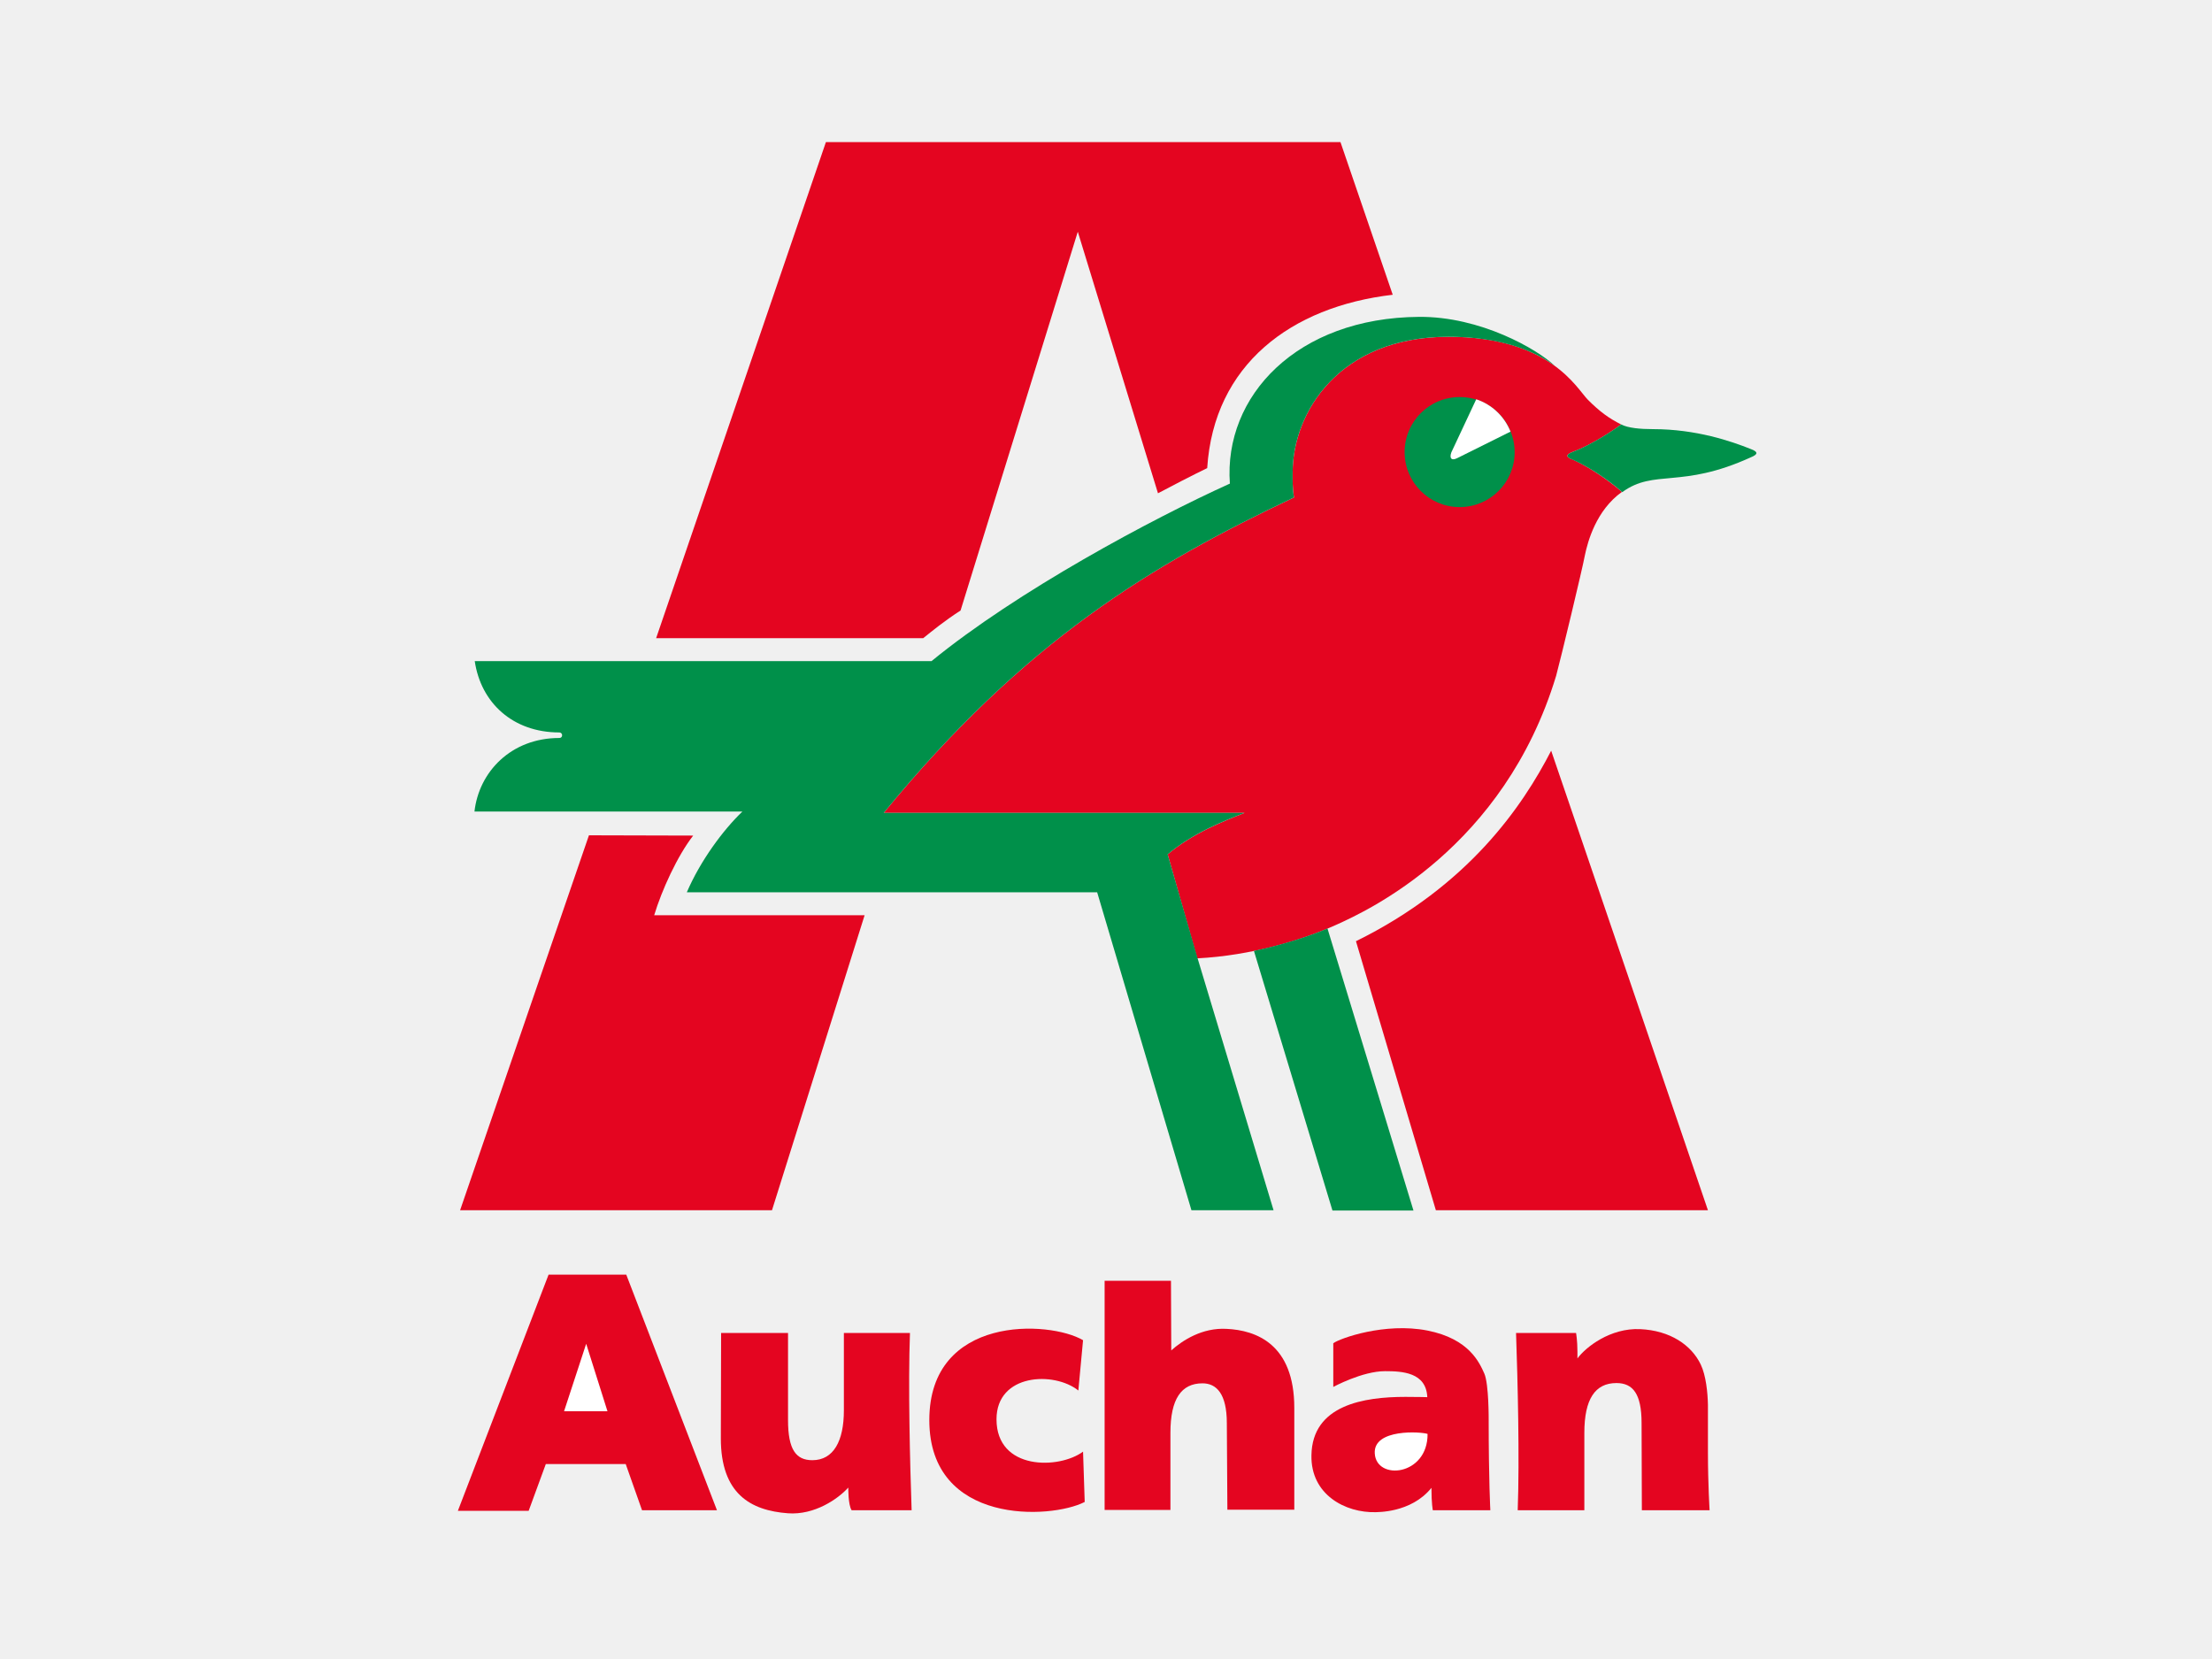
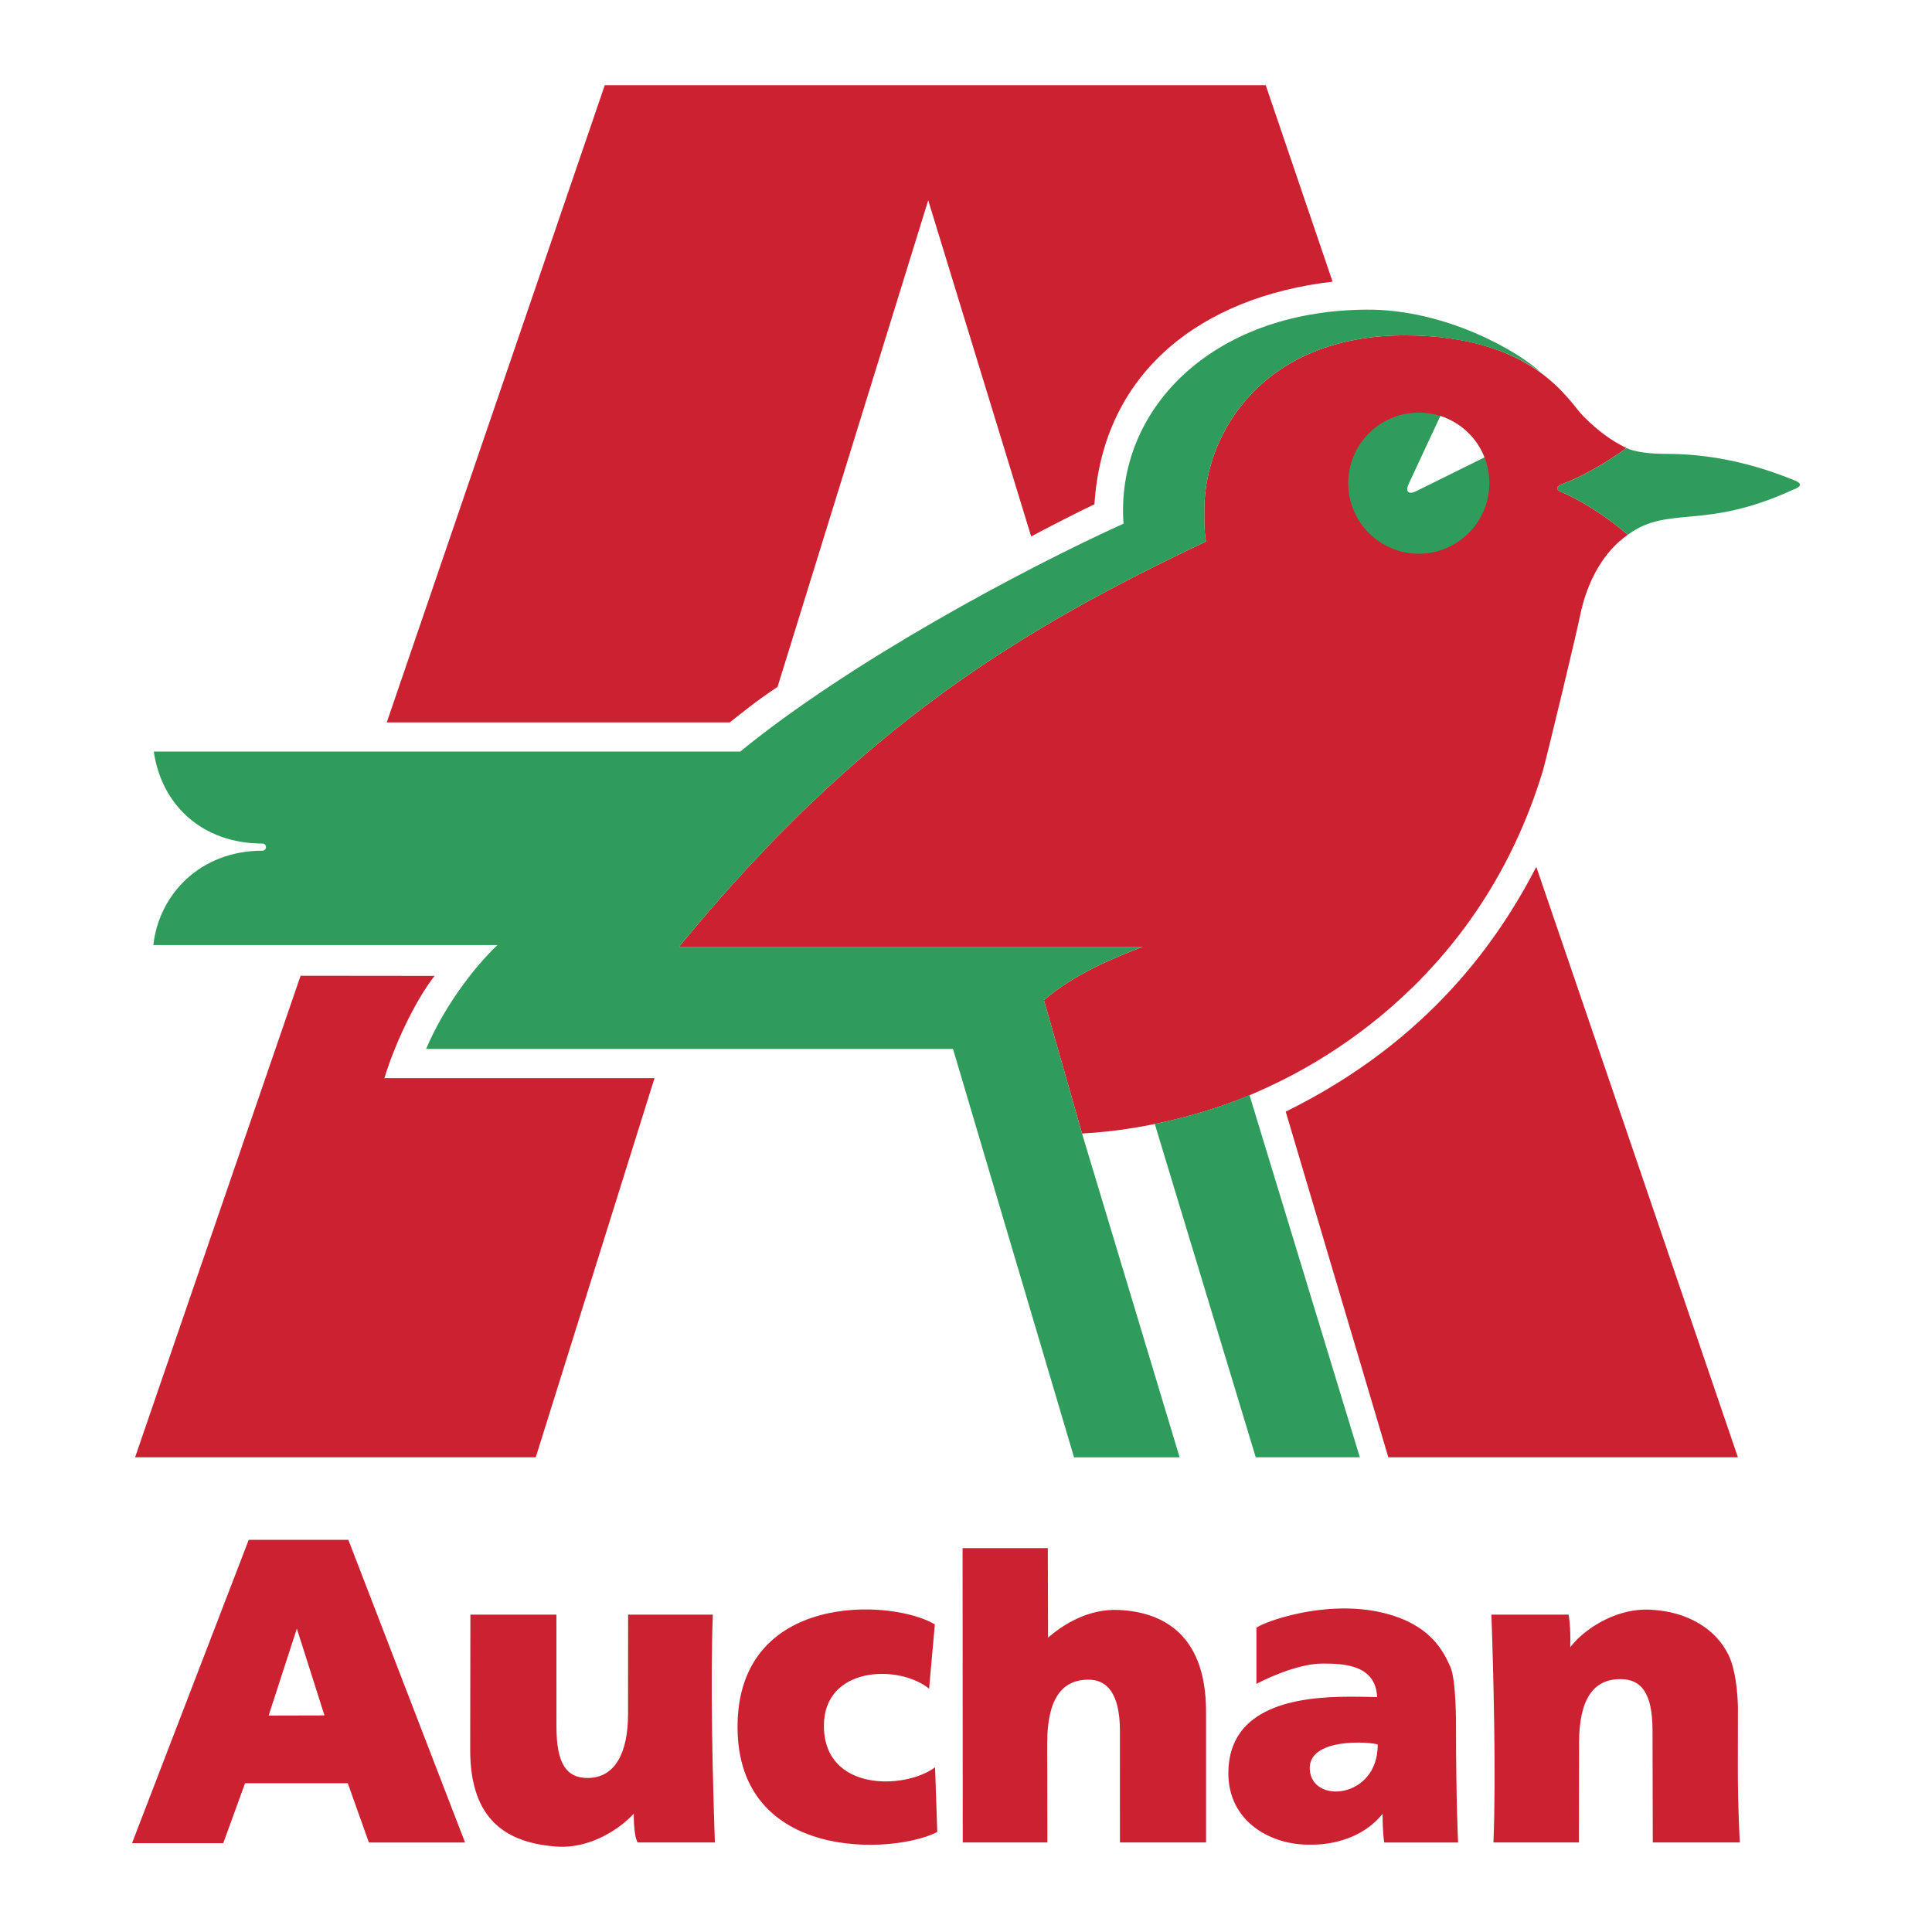
- <svg xmlns="http://www.w3.org/2000/svg" version="1.1" id="Layer_1" x="0px" y="0px" viewBox="0 0 800 600" style="enable-background:new 0 0 800 600;" xml:space="preserve">
-   <style type="text/css">
- 	.st0{fill-rule:evenodd;clip-rule:evenodd;fill:#E40520; }
- 	.st1{fill-rule:evenodd;clip-rule:evenodd;fill:#FFFFFF; }
- 	.st2{fill-rule:evenodd;clip-rule:evenodd;fill:#00904A; }
- </style>
-   <g>
-     <path class="st0" d="M617.7,525.4c0,11.4,0.6,20.8,0.6,20.8h-24.5l-0.1-31.5c0-10.7-3.2-14.5-9.1-14.5c-7.7,0-11.6,5.8-11.6,18   l0,28h-24.1c0.7-18.7,0-46.8-0.6-64.1h21.7c0,0,0.5,2.6,0.5,6.8l0,2.4c3-4.1,11.9-11.1,22.7-10.6c10.8,0.5,18.5,5.7,21.9,12.8   c1.9,4,2.5,10.1,2.6,14.6L617.7,525.4L617.7,525.4z" />
-     <path class="st0" d="M306.8,538c-3.7,4.1-12.2,10-21.8,9.3c-13.6-1-24.3-7.1-24.3-27.1l0.1-38.1H285l0,31.5   c0,10.7,2.9,14.5,8.8,14.5c7.7,0,11.4-7,11.4-18l0-28h23.9c-0.7,18.7,0,46.8,0.6,64.1h-21.7C306.7,544.2,306.8,538,306.8,538   L306.8,538z" />
-     <path class="st0" d="M517.7,538.1c0,5.7,0.5,8.1,0.5,8.1h20.8c0,0-0.6-11-0.6-32.3c0-0.3,0.1-13.4-1.6-17.2   c-1.7-3.7-5.3-12.5-20.6-15.5c-15.3-3-31.6,2.8-34,4.6v15.8c0,0,10.5-5.7,18.7-5.7c6.2,0,14.9,0.4,15.3,9.4c0,0-3.2-0.1-7.9-0.1   c-15,0-33.7,2.9-34,21.1c-0.3,14.3,12.3,20.9,23.3,20.6C497.6,546.8,510.2,547.4,517.7,538.1L517.7,538.1z" />
-     <path class="st1" d="M497.2,525.6c-0.5-9,16.9-7.8,19.1-7C516.4,533.8,497.7,535.6,497.2,525.6L497.2,525.6z" />
-     <path class="st0" d="M443.7,514.7c0-10.7-3.8-14.4-8.8-14.4c-7.7,0-11.6,5.7-11.6,17.9l0,27.9h-23.8l0-82.9h24l0.1,25.2   c4-3.6,11.2-8.3,20-7.8c10.7,0.5,24.5,5.5,24.5,28.6c0,8.6,0,36.8,0,36.8h-24.2L443.7,514.7L443.7,514.7z" />
-     <path class="st0" d="M390,502.9c-8.7-7-29.6-6.2-29.6,10.4c0,18.6,22.7,18.1,31.3,11.7l0.6,18.2c-12.2,6.3-56.2,8.5-56.2-29.6   c0-38.1,43.4-36.1,55.6-28.9L390,502.9L390,502.9z" />
-     <polygon class="st0" points="197.4,529.5 191.2,546.4 165.6,546.4 198.4,461 226.5,461 259.3,546.2 232.2,546.2 226.3,529.5    197.4,529.5  " />
-     <polygon class="st1" points="219.7,510.4 212,486 204,510.4 219.7,510.4  " />
-     <path class="st0" d="M568.9,163.4c6.5-2.4,14.7-7.8,17.4-9.9c-4.4-2.2-7.7-4.6-12-8.9c-4.1-4.1-13.6-22.8-50.4-22.8   c-39.6,0-56.4,27.4-56.4,49.1c0,2.5-0.1,5.8,0.5,9c-51.2,24.2-97.3,51.7-148.4,114.1h130.5c-7.4,2.9-18.9,7.4-27.8,15l10.7,37.6   c19.5-1,38-6.6,50.2-12.1c11.3-5.1,60.7-27.7,79.6-90.1c1.7-6.3,9.5-38.7,10.4-43.6c1-4.8,4-16.2,13.4-22.9   c-2.5-2.2-9.9-8.1-17.8-11.7C566.2,165.3,566.2,164.4,568.9,163.4L568.9,163.4z" />
-     <path class="st2" d="M527.9,143.6c-11,0-19.9,8.9-19.9,19.9c0,11,8.9,19.9,19.9,19.9c11,0,19.9-8.9,19.9-19.9   C547.7,152.4,538.9,143.6,527.9,143.6L527.9,143.6z" />
-     <path class="st0" d="M484.8,51.4H298.7l-61.4,179.4h96.6c3.1-2.5,7.6-6.2,13.5-10l42.4-137l29,94.6c3.7-2,13.4-7,17.8-9.1   c2.4-37.4,30.3-58.4,67.1-62.7L484.8,51.4L484.8,51.4z" />
-     <path class="st0" d="M213,302.1l-46.6,135.6h112.8L312.7,331h-76.1c2.7-9,8.4-21.5,14.1-28.8L213,302.1L213,302.1z" />
-     <path class="st2" d="M453.5,343.9l28.4,93.9h29.3l-31.1-102C473.3,338.7,463.1,341.9,453.5,343.9L453.5,343.9z" />
-     <path class="st0" d="M561,271.5c-10.3,20-29.8,48.8-70.6,68.9l28.9,97.3h98.4C617.7,437.7,561,271.4,561,271.5L561,271.5z" />
-     <path class="st2" d="M633.2,162.4c-7-2.8-19.7-7.2-35.4-7.2c-4.6,0-9-0.4-11.5-1.7c-2.7,2.1-11,7.5-17.4,9.9c-2.7,1-2.7,1.9,0,2.9   c8,3.6,15.3,9.4,17.8,11.7c11.6-8.5,21.3-1.1,46.5-12.6C635.9,164.3,635.9,163.4,633.2,162.4L633.2,162.4z" />
-     <path class="st2" d="M202.3,264.9c0.6,0,1,0.5,1,1c0,0.6-0.4,1-1,1c-17.5,0-29.1,12.3-30.7,26.6h96.9c-7,6.7-15.2,17.8-20.1,29.2   h148.4l34.1,115h29.7l-27.5-91.2L422.3,309c8.9-7.6,20.3-12.1,27.8-15H319.6c51.1-62.4,97.2-89.9,148.4-114.1   c-0.6-3.1-0.5-6.4-0.5-9c0-21.7,16.8-49.1,56.4-49.1c13.1,0,27.7,2.6,38.4,10.5c-6.3-6-26.9-17.9-49.1-17.7   c-44.1,0.3-70.7,28.6-68.4,60.3c-28.1,12.7-77,38.9-107.9,64.2H171.7C173.9,254.1,185.4,264.9,202.3,264.9L202.3,264.9z" />
-     <path class="st1" d="M527,165.7l19.3-9.6c-2.2-5.5-6.7-9.8-12.4-11.7l-9,19.2C524.1,165.8,525,166.7,527,165.7L527,165.7z" />
+ <svg xmlns="http://www.w3.org/2000/svg" width="24" height="24" viewBox="0 0 192.756 192.756">
+   <g fill-rule="evenodd" clip-rule="evenodd">
+     <path fill="#fff" d="M0 0h192.756v192.756H0V0z" />
+     <path d="M173.385 176.459c0 4.031.197 7.361.197 7.361h-8.684l-.025-11.145c0-3.791-1.139-5.15-3.215-5.15-2.719 0-4.115 2.055-4.115 6.387l-.016 9.908h-8.525c.266-6.633.008-16.59-.203-22.729h7.703s.17.916.17 2.398l-.006.861c1.055-1.455 4.217-3.939 8.025-3.75 3.809.191 6.564 2.023 7.77 4.531.684 1.42.887 3.572.934 5.172l-.01 6.156zM63.234 180.943c-1.322 1.463-4.309 3.539-7.723 3.289-4.81-.355-8.599-2.51-8.599-9.621l.019-13.516h8.581l.005 11.146c0 3.789 1.034 5.148 3.111 5.148 2.719 0 4.033-2.484 4.033-6.387l.007-9.908h8.452c-.266 6.633-.008 16.59.203 22.729H63.62c-.428-.7-.386-2.88-.386-2.88zM137.941 180.963c0 2.027.166 2.867.166 2.867h7.369s-.205-3.891-.209-11.455c0-.105.039-4.76-.57-6.084-.607-1.322-1.875-4.43-7.301-5.508-5.428-1.078-11.188.982-12.043 1.619v5.6s3.732-2.029 6.621-2.029c2.186 0 5.264.146 5.426 3.346 0 0-1.139-.039-2.785-.039-5.297 0-11.943 1.014-12.061 7.469-.094 5.051 4.354 7.4 8.258 7.289 0-.001 4.483.237 7.129-3.075z" fill="#cc2131" />
+     <path d="M130.676 176.533c-.176-3.188 5.998-2.768 6.779-2.484.037 5.396-6.584 6.017-6.779 2.484z" fill="#fff" />
+     <path d="M111.734 172.691c0-3.795-1.332-5.113-3.135-5.113-2.721 0-4.119 2.016-4.119 6.352l.016 9.891h-8.443l-.017-29.365h8.503l.027 8.939c1.42-1.258 3.979-2.924 7.088-2.768 3.805.189 8.674 1.947 8.674 10.148v13.045h-8.592l-.002-11.129zM92.696 168.477c-3.067-2.467-10.496-2.213-10.496 3.695 0 6.582 8.047 6.4 11.091 4.156l.222 6.449c-4.321 2.24-19.928 3.004-19.928-10.482 0-13.496 15.388-12.803 19.685-10.229l-.574 6.411zM24.449 177.914l-2.176 5.981h-9.101l11.644-30.266h9.94l11.642 30.197h-9.593l-2.107-5.912H24.449z" fill="#cc2131" />
+     <path fill="#fff" d="M32.372 171.148l-2.755-8.66-2.816 8.674 5.571-.014z" />
+     <path d="M156.078 48.203c2.297-.842 5.221-2.755 6.178-3.507-1.566-.788-2.725-1.625-4.27-3.148-1.467-1.447-4.828-8.089-17.852-8.089-14.033 0-19.977 9.699-19.977 17.38 0 .901-.043 2.07.172 3.186-18.152 8.583-34.472 18.313-52.582 40.435H114c-2.639 1.03-6.695 2.617-9.848 5.322l3.803 13.309c6.904-.371 13.469-2.336 17.793-4.289 4.002-1.807 21.494-9.83 28.188-31.909.602-2.231 3.357-13.716 3.701-15.432.344-1.717 1.418-5.746 4.766-8.106-.904-.795-3.502-2.862-6.322-4.136-.964-.355-.962-.659-.003-1.016z" fill="#cc2131" />
+     <path d="M141.555 41.165a7.04 7.04 0 1 0 0 14.08 7.039 7.039 0 0 0 7.039-7.04 7.039 7.039 0 0 0-7.039-7.04z" fill="#2f9c5c" />
+     <path d="M126.283 8.504H60.337l-21.75 63.572h34.218c1.116-.879 2.71-2.191 4.77-3.543l15.033-48.55 10.271 33.537c1.318-.708 4.736-2.471 6.314-3.21.846-13.263 10.73-20.693 23.758-22.209l-6.668-19.597zM29.99 97.352l-16.514 48.045H53.45l11.85-37.828H38.352c.96-3.195 2.986-7.613 5.003-10.203l-13.365-.014z" fill="#cc2131" />
+     <path d="M115.213 112.139l10.074 33.258h10.385l-11.014-36.154c-2.429 1.064-6.066 2.204-9.445 2.896z" fill="#2f9c5c" />
+     <path d="M153.277 86.488c-3.66 7.07-10.547 17.305-25 24.42l10.236 34.488h34.879c.001 0-20.107-58.924-20.115-58.908z" fill="#cc2131" />
+     <path d="M178.859 47.85c-2.467-.987-6.982-2.566-12.527-2.566-1.619 0-3.174-.159-4.076-.588-.957.752-3.881 2.665-6.178 3.507-.959.357-.961.661.002 1.014 2.82 1.273 5.418 3.341 6.322 4.136 4.1-2.997 7.545-.396 16.461-4.479.965-.354.957-.667-.004-1.024zM26.184 84.161c.197 0 .352.162.352.359a.353.353 0 0 1-.355.353c-6.204 0-10.322 4.357-10.881 9.416h34.33c-2.489 2.361-5.399 6.308-7.116 10.363H95.08l12.076 40.746h10.535l-9.736-32.307-3.803-13.309c3.152-2.705 7.209-4.292 9.848-5.322H67.749c18.109-22.122 34.429-31.852 52.582-40.435-.215-1.115-.172-2.285-.172-3.186 0-7.682 5.943-17.38 19.977-17.38 4.635 0 9.805.923 13.604 3.723-2.221-2.125-9.527-6.341-17.396-6.289-15.621.102-25.066 10.151-24.25 21.352-9.971 4.515-27.285 13.775-38.241 22.742h-58.51c.772 5.343 4.855 9.174 10.841 9.174z" fill="#2f9c5c" />
+     <path d="M141.254 49.02l6.854-3.388a7.06 7.06 0 0 0-4.402-4.132l-3.178 6.815c-.325.734.001 1.051.726.705z" fill="#fff" />
  </g>
</svg>
